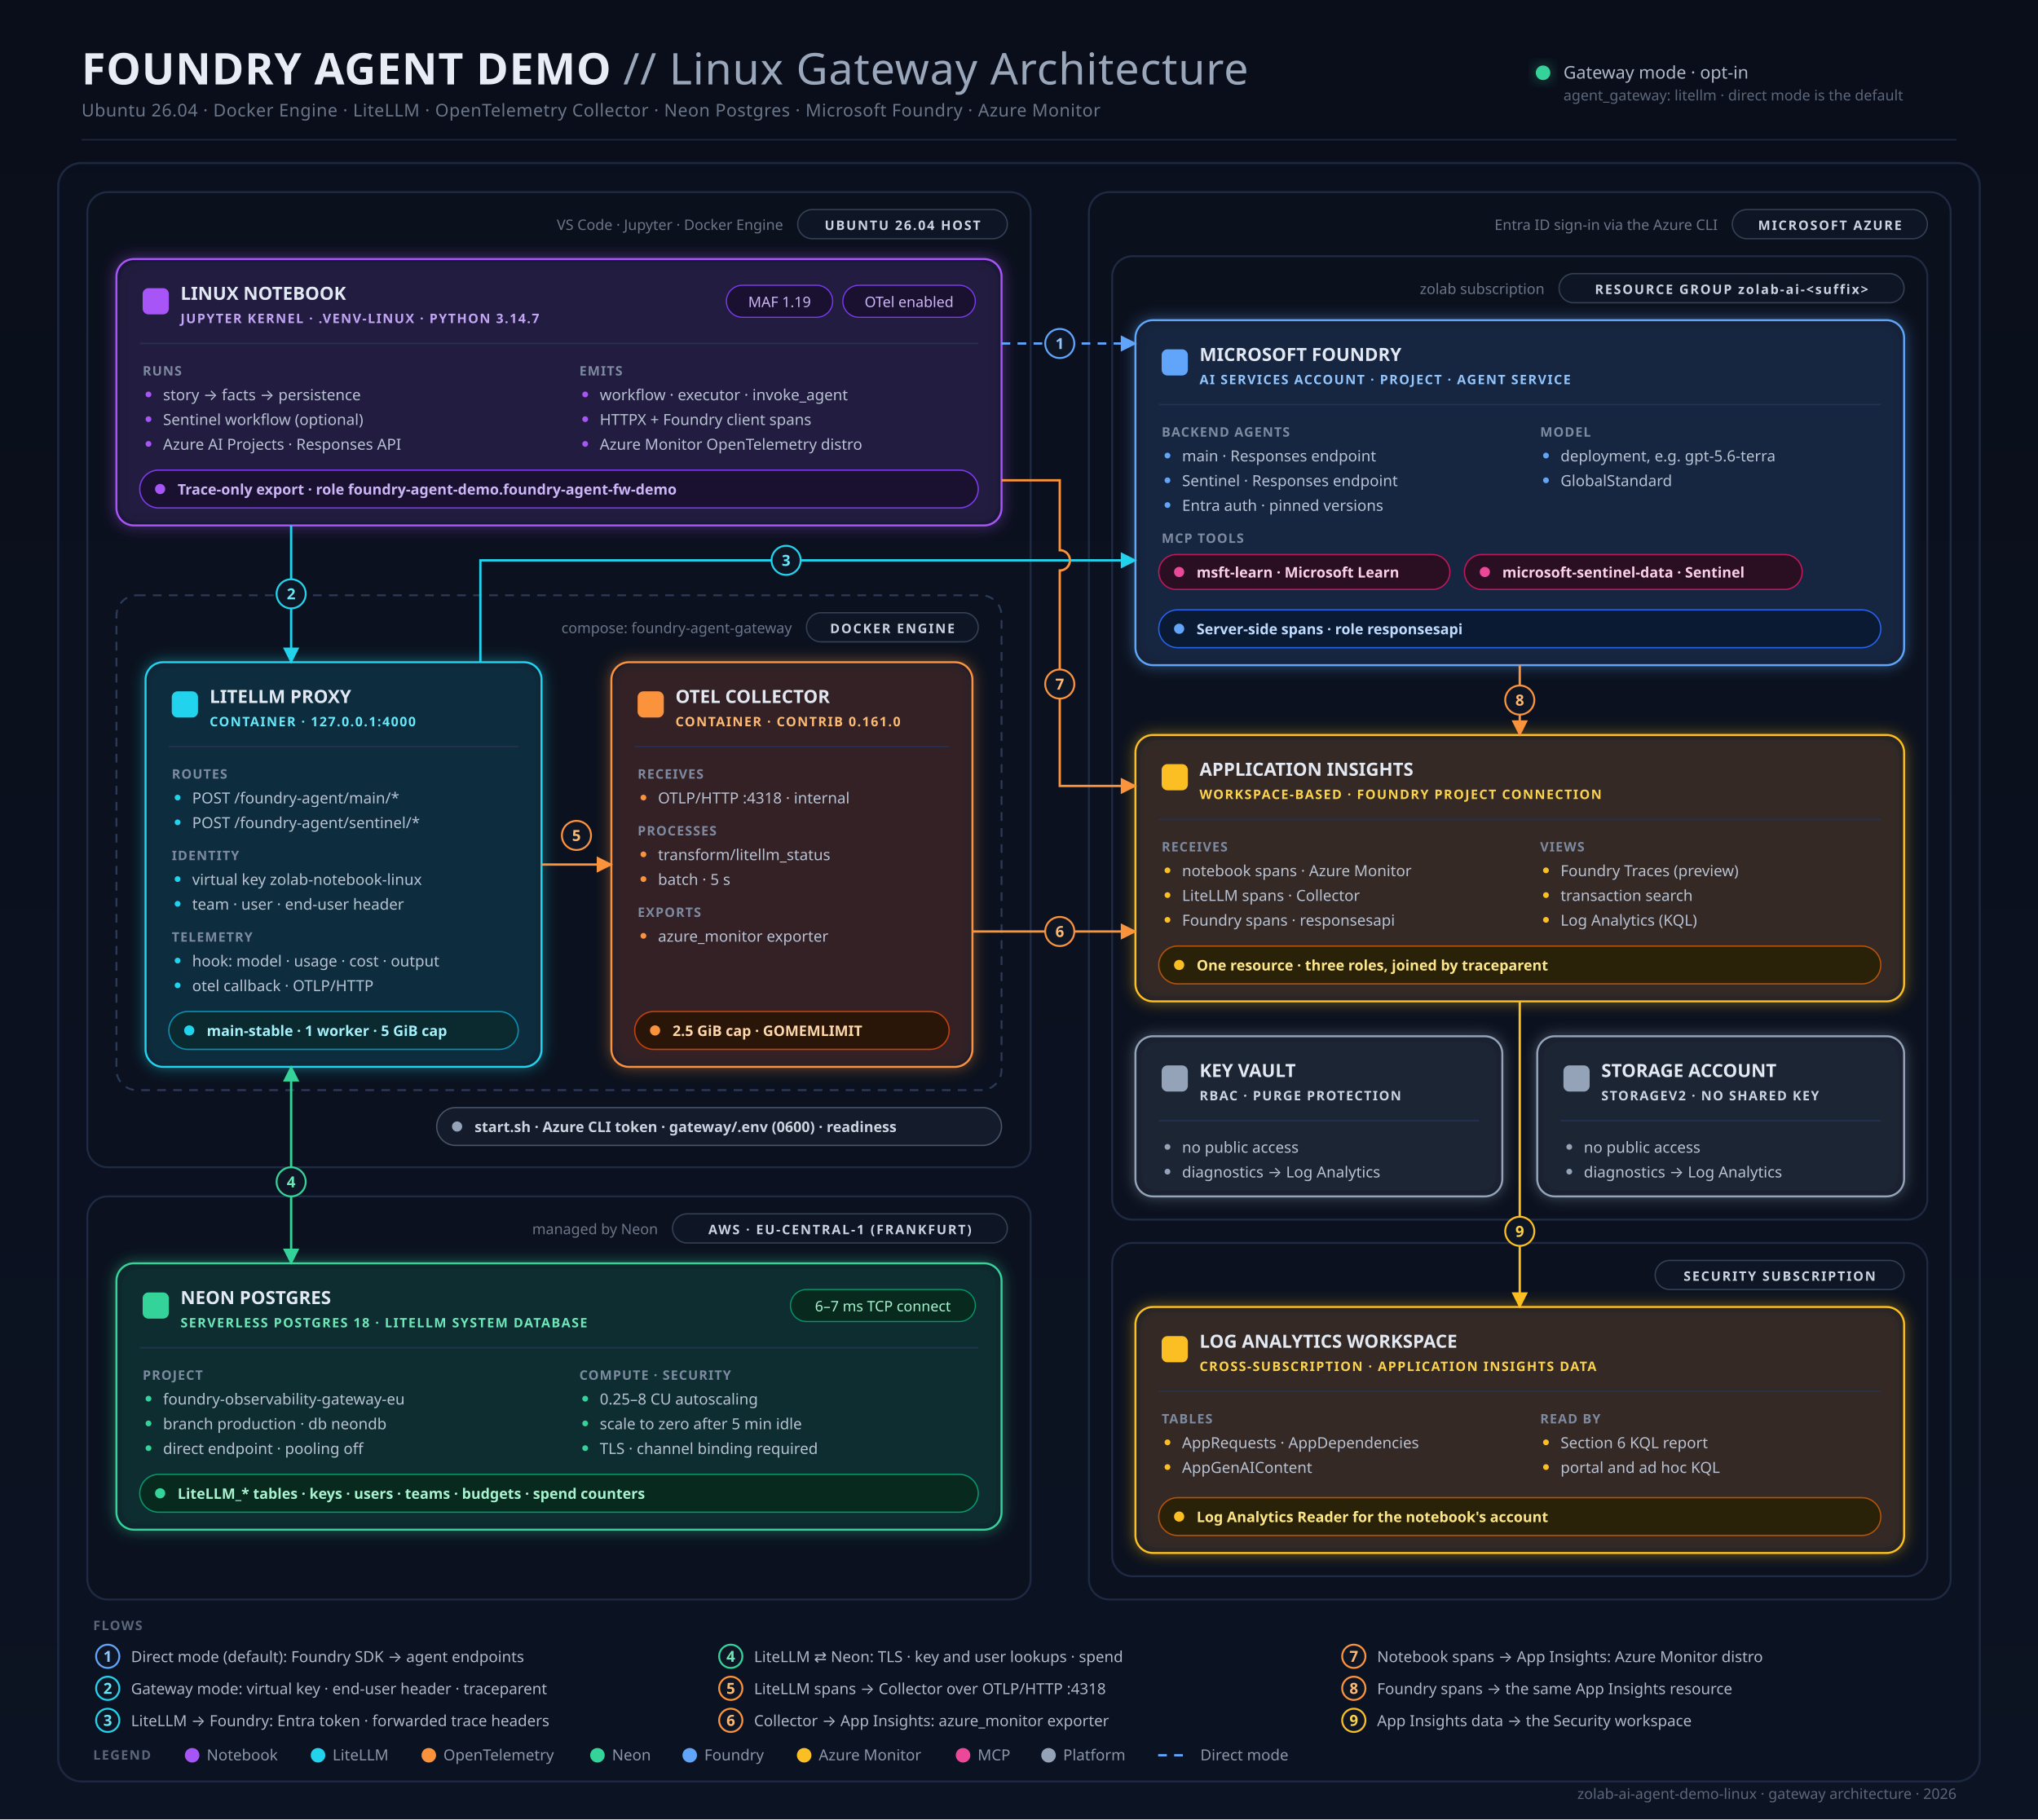
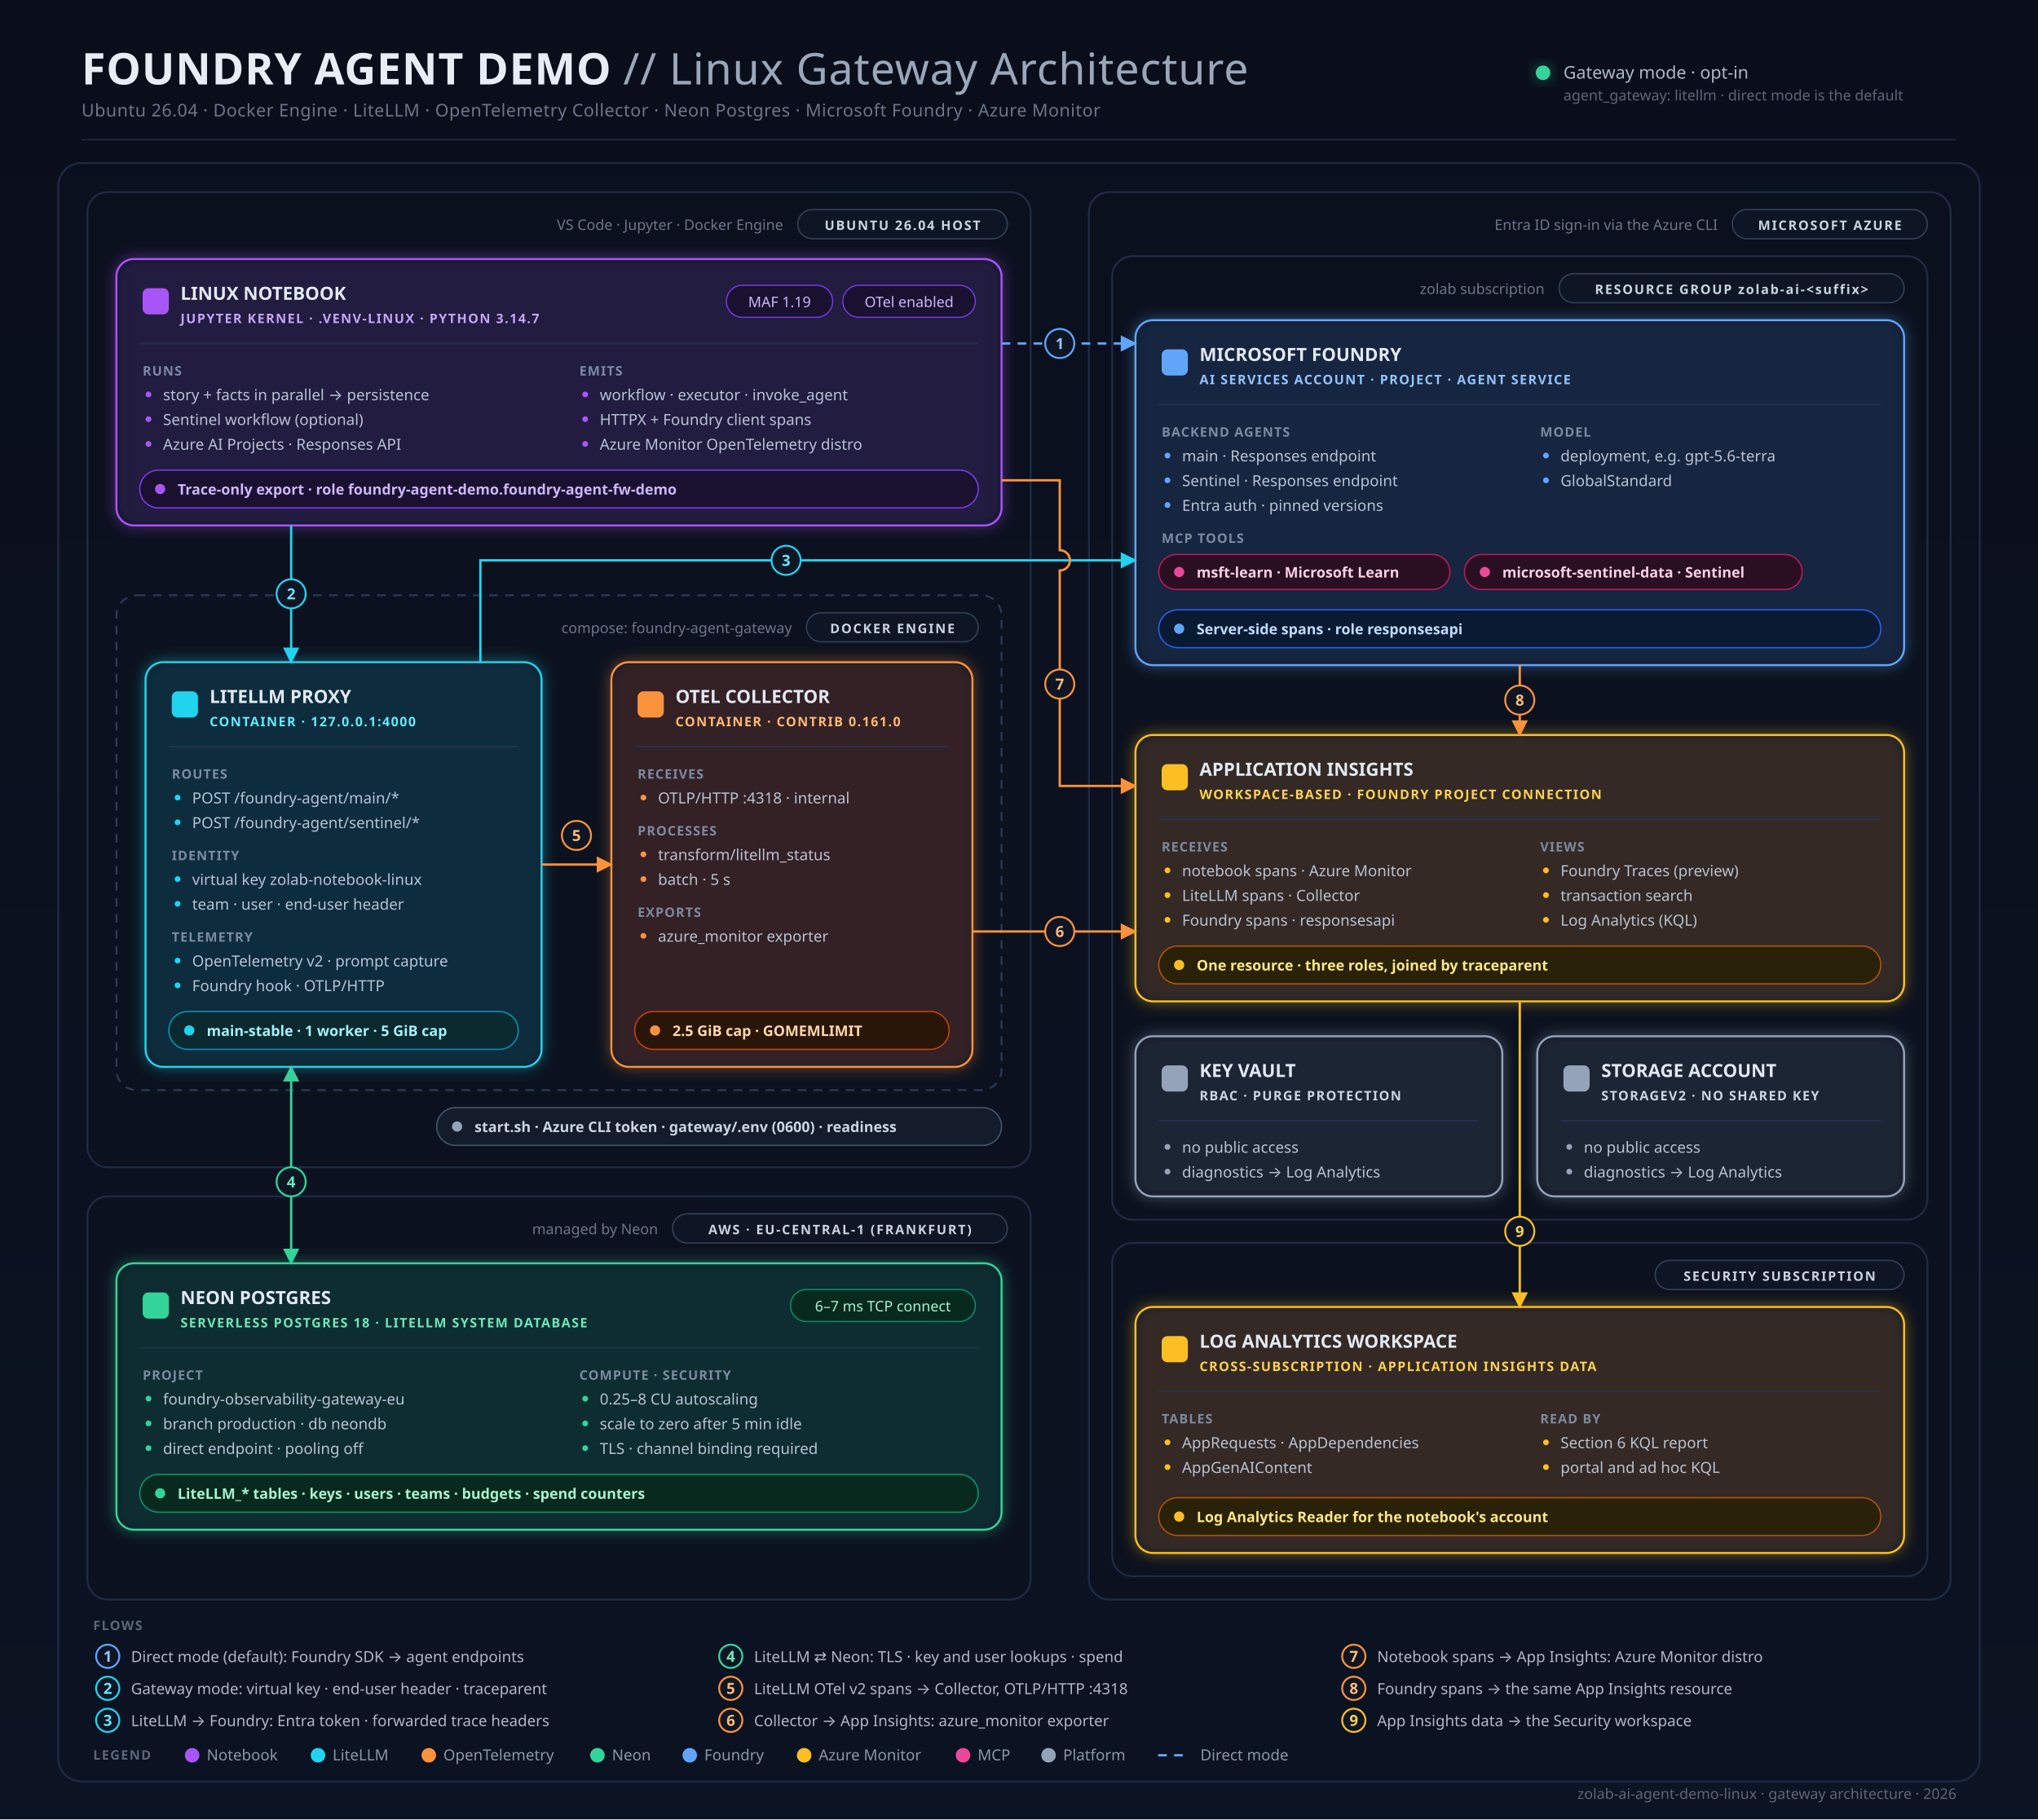
<svg xmlns="http://www.w3.org/2000/svg" viewBox="0 0 1400 1250" font-family="'Segoe UI', system-ui, -apple-system, sans-serif">
  <defs>
    <linearGradient id="bg" x1="0" y1="0" x2="0" y2="1">
      <stop offset="0" stop-color="#0a0e1a" />
      <stop offset="1" stop-color="#0c1322" />
    </linearGradient>
    <filter id="gviolet" x="-50%" y="-50%" width="200%" height="200%">
      <feDropShadow dx="0" dy="0" stdDeviation="5" flood-color="#a855f7" flood-opacity="0.45" />
    </filter>
    <marker id="mviolet" viewBox="0 0 10 10" refX="9" refY="5" markerWidth="7" markerHeight="7" orient="auto-start-reverse">
      <path d="M0 0L10 5L0 10z" fill="#a855f7" />
    </marker>
    <filter id="gcyan" x="-50%" y="-50%" width="200%" height="200%">
      <feDropShadow dx="0" dy="0" stdDeviation="5" flood-color="#22d3ee" flood-opacity="0.45" />
    </filter>
    <marker id="mcyan" viewBox="0 0 10 10" refX="9" refY="5" markerWidth="7" markerHeight="7" orient="auto-start-reverse">
      <path d="M0 0L10 5L0 10z" fill="#22d3ee" />
    </marker>
    <filter id="gmagenta" x="-50%" y="-50%" width="200%" height="200%">
      <feDropShadow dx="0" dy="0" stdDeviation="5" flood-color="#ec4899" flood-opacity="0.45" />
    </filter>
    <marker id="mmagenta" viewBox="0 0 10 10" refX="9" refY="5" markerWidth="7" markerHeight="7" orient="auto-start-reverse">
      <path d="M0 0L10 5L0 10z" fill="#ec4899" />
    </marker>
    <filter id="ggold" x="-50%" y="-50%" width="200%" height="200%">
      <feDropShadow dx="0" dy="0" stdDeviation="5" flood-color="#fbbf24" flood-opacity="0.45" />
    </filter>
    <marker id="mgold" viewBox="0 0 10 10" refX="9" refY="5" markerWidth="7" markerHeight="7" orient="auto-start-reverse">
      <path d="M0 0L10 5L0 10z" fill="#fbbf24" />
    </marker>
    <filter id="gorange" x="-50%" y="-50%" width="200%" height="200%">
      <feDropShadow dx="0" dy="0" stdDeviation="5" flood-color="#fb923c" flood-opacity="0.45" />
    </filter>
    <marker id="morange" viewBox="0 0 10 10" refX="9" refY="5" markerWidth="7" markerHeight="7" orient="auto-start-reverse">
      <path d="M0 0L10 5L0 10z" fill="#fb923c" />
    </marker>
    <filter id="gblue" x="-50%" y="-50%" width="200%" height="200%">
      <feDropShadow dx="0" dy="0" stdDeviation="5" flood-color="#60a5fa" flood-opacity="0.45" />
    </filter>
    <marker id="mblue" viewBox="0 0 10 10" refX="9" refY="5" markerWidth="7" markerHeight="7" orient="auto-start-reverse">
      <path d="M0 0L10 5L0 10z" fill="#60a5fa" />
    </marker>
    <filter id="ggreen" x="-50%" y="-50%" width="200%" height="200%">
      <feDropShadow dx="0" dy="0" stdDeviation="5" flood-color="#34d399" flood-opacity="0.45" />
    </filter>
    <marker id="mgreen" viewBox="0 0 10 10" refX="9" refY="5" markerWidth="7" markerHeight="7" orient="auto-start-reverse">
      <path d="M0 0L10 5L0 10z" fill="#34d399" />
    </marker>
    <filter id="gslate" x="-50%" y="-50%" width="200%" height="200%">
      <feDropShadow dx="0" dy="0" stdDeviation="5" flood-color="#94a3b8" flood-opacity="0.45" />
    </filter>
    <marker id="mslate" viewBox="0 0 10 10" refX="9" refY="5" markerWidth="7" markerHeight="7" orient="auto-start-reverse">
      <path d="M0 0L10 5L0 10z" fill="#94a3b8" />
    </marker>
  </defs>
  <rect width="1400" height="1250" fill="url(#bg)" />
  <text x="56" y="58" font-size="30" font-weight="800" fill="#e8edf5" letter-spacing="0.5">FOUNDRY AGENT DEMO <tspan font-weight="300" fill="#9aa7ba">// Linux Gateway Architecture</tspan>
  </text>
  <text x="56" y="80" font-size="12" letter-spacing="0.3" fill="#6b7689">Ubuntu 26.04 · Docker Engine · LiteLLM · OpenTelemetry Collector · Neon Postgres · Microsoft Foundry · Azure Monitor</text>
  <circle cx="1060" cy="50" r="5" fill="#34d399" filter="url(#ggreen)" />
  <text x="1074" y="54" font-size="12" fill="#aeb8c7">Gateway mode · opt-in</text>
  <text x="1074" y="69" font-size="10" fill="#5b6678">agent_gateway: litellm · direct mode is the default</text>
  <line x1="56" y1="96" x2="1344" y2="96" stroke="#1c2740" stroke-width="1" />
  <rect x="40" y="112" width="1320" height="1112" rx="16" fill="#0c1322" fill-opacity="0.4" stroke="#1c2740" stroke-width="1.5" />
  <rect x="60" y="132" width="648" height="670" rx="14" fill="#0b111e" fill-opacity="0.55" stroke="#1f2b44" stroke-width="1.3" />
  <g>
    <rect x="548" y="144" width="144" height="20" rx="10" fill="#0e1626" stroke="#334155" stroke-width="0.9" />
    <text x="620" y="158" font-size="9" font-weight="700" letter-spacing="1" text-anchor="middle" fill="#cbd5e1">UBUNTU 26.04 HOST</text>
    <text x="538" y="158" font-size="10" text-anchor="end" fill="#6b7689">VS Code · Jupyter · Docker Engine</text>
  </g>
  <g>
    <rect x="80" y="178" width="608" height="183" rx="12" fill="#0e1626" fill-opacity="0.92" stroke="#a855f7" stroke-width="1.4" filter="url(#gviolet)" />
    <rect x="98" y="198" width="18" height="18" rx="4" fill="#a855f7" />
    <text x="124" y="206" font-size="12.5" font-weight="700" fill="#e3e9f2">LINUX NOTEBOOK</text>
    <text x="124" y="222" font-size="9" font-weight="700" letter-spacing="0.8" fill="#c4a5f5">JUPYTER KERNEL · .VENV-LINUX · PYTHON 3.14.7</text>
    <line x1="96" y1="236" x2="672" y2="236" stroke="#243150" stroke-width="1" />
    <rect x="579" y="196" width="91" height="22" rx="11" fill="#1a1130" stroke="#7c3aed" stroke-width="0.8" />
    <text x="624.5" y="211" font-size="10" text-anchor="middle" fill="#cdb6f7">OTel enabled</text>
    <rect x="499" y="196" width="73" height="22" rx="11" fill="#1a1130" stroke="#7c3aed" stroke-width="0.8" />
    <text x="535.5" y="211" font-size="10" text-anchor="middle" fill="#cdb6f7">MAF 1.19</text>
    <text x="98" y="258" font-size="9" font-weight="700" letter-spacing="0.6" fill="#7d8aa0">RUNS</text>
    <circle cx="102" cy="271" r="2" fill="#a855f7" />
-     <text x="112" y="275" font-size="10.5" fill="#b8c2d2">story → facts → persistence</text>
+     <text x="112" y="275" font-size="10.5" fill="#b8c2d2">story + facts in parallel → persistence</text>
    <circle cx="102" cy="288" r="2" fill="#a855f7" />
    <text x="112" y="292" font-size="10.5" fill="#b8c2d2">Sentinel workflow (optional)</text>
    <circle cx="102" cy="305" r="2" fill="#a855f7" />
    <text x="112" y="309" font-size="10.5" fill="#b8c2d2">Azure AI Projects · Responses API</text>
    <text x="398" y="258" font-size="9" font-weight="700" letter-spacing="0.6" fill="#7d8aa0">EMITS</text>
    <circle cx="402" cy="271" r="2" fill="#a855f7" />
    <text x="412" y="275" font-size="10.5" fill="#b8c2d2">workflow · executor · invoke_agent</text>
    <circle cx="402" cy="288" r="2" fill="#a855f7" />
    <text x="412" y="292" font-size="10.5" fill="#b8c2d2">HTTPX + Foundry client spans</text>
    <circle cx="402" cy="305" r="2" fill="#a855f7" />
    <text x="412" y="309" font-size="10.5" fill="#b8c2d2">Azure Monitor OpenTelemetry distro</text>
    <rect x="96" y="323" width="576" height="26" rx="13" fill="#1a1130" stroke="#7c3aed" stroke-width="0.9" />
    <circle cx="110" cy="336" r="3.5" fill="#a855f7" />
    <text x="122" y="339.8" font-size="10" font-weight="600" fill="#cdb6f7">Trace-only export · role foundry-agent-demo.foundry-agent-fw-demo</text>
  </g>
  <rect x="80" y="409" width="608" height="340" rx="14" fill="#0b111e" fill-opacity="0.55" stroke="#2a3a57" stroke-width="1.3" stroke-dasharray="6 5" />
  <g>
    <rect x="554" y="421" width="118" height="20" rx="10" fill="#0e1626" stroke="#334155" stroke-width="0.9" />
    <text x="613" y="435" font-size="9" font-weight="700" letter-spacing="1" text-anchor="middle" fill="#cbd5e1">DOCKER ENGINE</text>
    <text x="544" y="435" font-size="10" text-anchor="end" fill="#6b7689">compose: foundry-agent-gateway</text>
  </g>
  <g>
    <rect x="100" y="455" width="272" height="278" rx="12" fill="#0e1626" fill-opacity="0.92" stroke="#22d3ee" stroke-width="1.4" filter="url(#gcyan)" />
    <rect x="118" y="475" width="18" height="18" rx="4" fill="#22d3ee" />
    <text x="144" y="483" font-size="12.5" font-weight="700" fill="#e3e9f2">LITELLM PROXY</text>
    <text x="144" y="499" font-size="9" font-weight="700" letter-spacing="0.8" fill="#67e8f9">CONTAINER · 127.0.0.1:4000</text>
    <line x1="116" y1="513" x2="356" y2="513" stroke="#243150" stroke-width="1" />
    <text x="118" y="535" font-size="9" font-weight="700" letter-spacing="0.6" fill="#7d8aa0">ROUTES</text>
    <circle cx="122" cy="548" r="2" fill="#22d3ee" />
    <text x="132" y="552" font-size="10.5" fill="#b8c2d2">POST /foundry-agent/main/*</text>
    <circle cx="122" cy="565" r="2" fill="#22d3ee" />
    <text x="132" y="569" font-size="10.5" fill="#b8c2d2">POST /foundry-agent/sentinel/*</text>
    <text x="118" y="591" font-size="9" font-weight="700" letter-spacing="0.6" fill="#7d8aa0">IDENTITY</text>
    <circle cx="122" cy="604" r="2" fill="#22d3ee" />
    <text x="132" y="608" font-size="10.5" fill="#b8c2d2">virtual key zolab-notebook-linux</text>
    <circle cx="122" cy="621" r="2" fill="#22d3ee" />
    <text x="132" y="625" font-size="10.5" fill="#b8c2d2">team · user · end-user header</text>
    <text x="118" y="647" font-size="9" font-weight="700" letter-spacing="0.6" fill="#7d8aa0">TELEMETRY</text>
    <circle cx="122" cy="660" r="2" fill="#22d3ee" />
-     <text x="132" y="664" font-size="10.5" fill="#b8c2d2">hook: model · usage · cost · output</text>
+     <text x="132" y="664" font-size="10.5" fill="#b8c2d2">OpenTelemetry v2 · prompt capture</text>
    <circle cx="122" cy="677" r="2" fill="#22d3ee" />
-     <text x="132" y="681" font-size="10.5" fill="#b8c2d2">otel callback · OTLP/HTTP</text>
+     <text x="132" y="681" font-size="10.5" fill="#b8c2d2">Foundry hook · OTLP/HTTP</text>
    <rect x="116" y="695" width="240" height="26" rx="13" fill="#0a2a30" stroke="#0891b2" stroke-width="0.9" />
    <circle cx="130" cy="708" r="3.5" fill="#22d3ee" />
    <text x="142" y="711.8" font-size="10" font-weight="600" fill="#a5f0fa">main-stable · 1 worker · 5 GiB cap</text>
  </g>
  <g>
    <rect x="420" y="455" width="248" height="278" rx="12" fill="#0e1626" fill-opacity="0.92" stroke="#fb923c" stroke-width="1.4" filter="url(#gorange)" />
    <rect x="438" y="475" width="18" height="18" rx="4" fill="#fb923c" />
    <text x="464" y="483" font-size="12.5" font-weight="700" fill="#e3e9f2">OTEL COLLECTOR</text>
    <text x="464" y="499" font-size="9" font-weight="700" letter-spacing="0.8" fill="#fdba74">CONTAINER · CONTRIB 0.161.0</text>
    <line x1="436" y1="513" x2="652" y2="513" stroke="#243150" stroke-width="1" />
    <text x="438" y="535" font-size="9" font-weight="700" letter-spacing="0.6" fill="#7d8aa0">RECEIVES</text>
    <circle cx="442" cy="548" r="2" fill="#fb923c" />
    <text x="452" y="552" font-size="10.5" fill="#b8c2d2">OTLP/HTTP :4318 · internal</text>
    <text x="438" y="574" font-size="9" font-weight="700" letter-spacing="0.6" fill="#7d8aa0">PROCESSES</text>
    <circle cx="442" cy="587" r="2" fill="#fb923c" />
    <text x="452" y="591" font-size="10.5" fill="#b8c2d2">transform/litellm_status</text>
    <circle cx="442" cy="604" r="2" fill="#fb923c" />
    <text x="452" y="608" font-size="10.5" fill="#b8c2d2">batch · 5 s</text>
    <text x="438" y="630" font-size="9" font-weight="700" letter-spacing="0.6" fill="#7d8aa0">EXPORTS</text>
    <circle cx="442" cy="643" r="2" fill="#fb923c" />
    <text x="452" y="647" font-size="10.5" fill="#b8c2d2">azure_monitor exporter</text>
    <rect x="436" y="695" width="216" height="26" rx="13" fill="#2a1608" stroke="#c2410c" stroke-width="0.9" />
    <circle cx="450" cy="708" r="3.5" fill="#fb923c" />
    <text x="462" y="711.8" font-size="10" font-weight="600" fill="#fed7aa">2.5 GiB cap · GOMEMLIMIT</text>
  </g>
  <g>
    <rect x="300" y="761" width="388" height="26" rx="13" fill="#141c2b" stroke="#475569" stroke-width="0.9" />
    <circle cx="314" cy="774" r="3.5" fill="#94a3b8" />
    <text x="326" y="777.8" font-size="10" font-weight="600" fill="#cbd5e1">start.sh · Azure CLI token · gateway/.env (0600) · readiness</text>
  </g>
  <rect x="60" y="822" width="648" height="277" rx="14" fill="#0b111e" fill-opacity="0.55" stroke="#1f2b44" stroke-width="1.3" />
  <g>
    <rect x="462" y="834" width="230" height="20" rx="10" fill="#0e1626" stroke="#334155" stroke-width="0.9" />
    <text x="577" y="848" font-size="9" font-weight="700" letter-spacing="1" text-anchor="middle" fill="#cbd5e1">AWS · EU-CENTRAL-1 (FRANKFURT)</text>
    <text x="452" y="848" font-size="10" text-anchor="end" fill="#6b7689">managed by Neon</text>
  </g>
  <g>
    <rect x="80" y="868" width="608" height="183" rx="12" fill="#0e1626" fill-opacity="0.92" stroke="#34d399" stroke-width="1.4" filter="url(#ggreen)" />
    <rect x="98" y="888" width="18" height="18" rx="4" fill="#34d399" />
    <text x="124" y="896" font-size="12.5" font-weight="700" fill="#e3e9f2">NEON POSTGRES</text>
    <text x="124" y="912" font-size="9" font-weight="700" letter-spacing="0.8" fill="#6ee7b7">SERVERLESS POSTGRES 18 · LITELLM SYSTEM DATABASE</text>
    <line x1="96" y1="926" x2="672" y2="926" stroke="#243150" stroke-width="1" />
    <rect x="543" y="886" width="127" height="22" rx="11" fill="#082a1e" stroke="#059669" stroke-width="0.8" />
    <text x="606.5" y="901" font-size="10" text-anchor="middle" fill="#a7f3d0">6–7 ms TCP connect</text>
    <text x="98" y="948" font-size="9" font-weight="700" letter-spacing="0.6" fill="#7d8aa0">PROJECT</text>
    <circle cx="102" cy="961" r="2" fill="#34d399" />
    <text x="112" y="965" font-size="10.5" fill="#b8c2d2">foundry-observability-gateway-eu</text>
    <circle cx="102" cy="978" r="2" fill="#34d399" />
    <text x="112" y="982" font-size="10.5" fill="#b8c2d2">branch production · db neondb</text>
    <circle cx="102" cy="995" r="2" fill="#34d399" />
    <text x="112" y="999" font-size="10.5" fill="#b8c2d2">direct endpoint · pooling off</text>
    <text x="398" y="948" font-size="9" font-weight="700" letter-spacing="0.6" fill="#7d8aa0">COMPUTE · SECURITY</text>
    <circle cx="402" cy="961" r="2" fill="#34d399" />
    <text x="412" y="965" font-size="10.5" fill="#b8c2d2">0.25–8 CU autoscaling</text>
    <circle cx="402" cy="978" r="2" fill="#34d399" />
    <text x="412" y="982" font-size="10.5" fill="#b8c2d2">scale to zero after 5 min idle</text>
    <circle cx="402" cy="995" r="2" fill="#34d399" />
    <text x="412" y="999" font-size="10.5" fill="#b8c2d2">TLS · channel binding required</text>
    <rect x="96" y="1013" width="576" height="26" rx="13" fill="#082a1e" stroke="#059669" stroke-width="0.9" />
    <circle cx="110" cy="1026" r="3.5" fill="#34d399" />
    <text x="122" y="1029.8" font-size="10" font-weight="600" fill="#a7f3d0">LiteLLM_* tables · keys · users · teams · budgets · spend counters</text>
  </g>
  <rect x="748" y="132" width="592" height="967" rx="14" fill="#0b111e" fill-opacity="0.55" stroke="#1f2b44" stroke-width="1.3" />
  <g>
    <rect x="1190" y="144" width="134" height="20" rx="10" fill="#0e1626" stroke="#334155" stroke-width="0.9" />
    <text x="1257" y="158" font-size="9" font-weight="700" letter-spacing="1" text-anchor="middle" fill="#cbd5e1">MICROSOFT AZURE</text>
    <text x="1180" y="158" font-size="10" text-anchor="end" fill="#6b7689">Entra ID sign-in via the Azure CLI</text>
  </g>
  <rect x="764" y="176" width="560" height="662" rx="14" fill="#0b111e" fill-opacity="0.55" stroke="#1f2b44" stroke-width="1.3" />
  <g>
    <rect x="1071" y="188" width="237" height="20" rx="10" fill="#0e1626" stroke="#334155" stroke-width="0.9" />
    <text x="1189.5" y="202" font-size="9" font-weight="700" letter-spacing="1" text-anchor="middle" fill="#cbd5e1">RESOURCE GROUP zolab-ai-&lt;suffix&gt;</text>
    <text x="1061" y="202" font-size="10" text-anchor="end" fill="#6b7689">zolab subscription</text>
  </g>
  <g>
    <rect x="780" y="220" width="528" height="237" rx="12" fill="#0e1626" fill-opacity="0.92" stroke="#60a5fa" stroke-width="1.4" filter="url(#gblue)" />
    <rect x="798" y="240" width="18" height="18" rx="4" fill="#60a5fa" />
    <text x="824" y="248" font-size="12.5" font-weight="700" fill="#e3e9f2">MICROSOFT FOUNDRY</text>
    <text x="824" y="264" font-size="9" font-weight="700" letter-spacing="0.8" fill="#93c5fd">AI SERVICES ACCOUNT · PROJECT · AGENT SERVICE</text>
    <line x1="796" y1="278" x2="1292" y2="278" stroke="#243150" stroke-width="1" />
    <text x="798" y="300" font-size="9" font-weight="700" letter-spacing="0.6" fill="#7d8aa0">BACKEND AGENTS</text>
    <circle cx="802" cy="313" r="2" fill="#60a5fa" />
    <text x="812" y="317" font-size="10.5" fill="#b8c2d2">main · Responses endpoint</text>
    <circle cx="802" cy="330" r="2" fill="#60a5fa" />
    <text x="812" y="334" font-size="10.5" fill="#b8c2d2">Sentinel · Responses endpoint</text>
    <circle cx="802" cy="347" r="2" fill="#60a5fa" />
    <text x="812" y="351" font-size="10.5" fill="#b8c2d2">Entra auth · pinned versions</text>
    <text x="1058" y="300" font-size="9" font-weight="700" letter-spacing="0.6" fill="#7d8aa0">MODEL</text>
    <circle cx="1062" cy="313" r="2" fill="#60a5fa" />
    <text x="1072" y="317" font-size="10.5" fill="#b8c2d2">deployment, e.g. gpt-5.6-terra</text>
    <circle cx="1062" cy="330" r="2" fill="#60a5fa" />
    <text x="1072" y="334" font-size="10.5" fill="#b8c2d2">GlobalStandard</text>
    <text x="798" y="373" font-size="9" font-weight="700" letter-spacing="0.6" fill="#7d8aa0">MCP TOOLS</text>
    <rect x="796" y="381" width="200" height="24" rx="12" fill="#2a0f22" stroke="#be185d" stroke-width="0.9" />
    <circle cx="810" cy="393" r="3.5" fill="#ec4899" />
    <text x="822" y="396.8" font-size="10" font-weight="600" fill="#fbcfe8">msft-learn · Microsoft Learn</text>
    <rect x="1006" y="381" width="232" height="24" rx="12" fill="#2a0f22" stroke="#be185d" stroke-width="0.9" />
    <circle cx="1020" cy="393" r="3.5" fill="#ec4899" />
    <text x="1032" y="396.8" font-size="10" font-weight="600" fill="#fbcfe8">microsoft-sentinel-data · Sentinel</text>
    <rect x="796" y="419" width="496" height="26" rx="13" fill="#0b1a33" stroke="#2563eb" stroke-width="0.9" />
    <circle cx="810" cy="432" r="3.5" fill="#60a5fa" />
    <text x="822" y="435.8" font-size="10" font-weight="600" fill="#bfdbfe">Server-side spans · role responsesapi</text>
  </g>
  <g>
    <rect x="780" y="505" width="528" height="183" rx="12" fill="#0e1626" fill-opacity="0.92" stroke="#fbbf24" stroke-width="1.4" filter="url(#ggold)" />
    <rect x="798" y="525" width="18" height="18" rx="4" fill="#fbbf24" />
    <text x="824" y="533" font-size="12.5" font-weight="700" fill="#e3e9f2">APPLICATION INSIGHTS</text>
    <text x="824" y="549" font-size="9" font-weight="700" letter-spacing="0.8" fill="#fcd34d">WORKSPACE-BASED · FOUNDRY PROJECT CONNECTION</text>
    <line x1="796" y1="563" x2="1292" y2="563" stroke="#243150" stroke-width="1" />
    <text x="798" y="585" font-size="9" font-weight="700" letter-spacing="0.6" fill="#7d8aa0">RECEIVES</text>
    <circle cx="802" cy="598" r="2" fill="#fbbf24" />
    <text x="812" y="602" font-size="10.5" fill="#b8c2d2">notebook spans · Azure Monitor</text>
    <circle cx="802" cy="615" r="2" fill="#fbbf24" />
    <text x="812" y="619" font-size="10.5" fill="#b8c2d2">LiteLLM spans · Collector</text>
    <circle cx="802" cy="632" r="2" fill="#fbbf24" />
    <text x="812" y="636" font-size="10.5" fill="#b8c2d2">Foundry spans · responsesapi</text>
    <text x="1058" y="585" font-size="9" font-weight="700" letter-spacing="0.6" fill="#7d8aa0">VIEWS</text>
    <circle cx="1062" cy="598" r="2" fill="#fbbf24" />
    <text x="1072" y="602" font-size="10.5" fill="#b8c2d2">Foundry Traces (preview)</text>
    <circle cx="1062" cy="615" r="2" fill="#fbbf24" />
    <text x="1072" y="619" font-size="10.5" fill="#b8c2d2">transaction search</text>
    <circle cx="1062" cy="632" r="2" fill="#fbbf24" />
    <text x="1072" y="636" font-size="10.5" fill="#b8c2d2">Log Analytics (KQL)</text>
    <rect x="796" y="650" width="496" height="26" rx="13" fill="#2a2208" stroke="#b45309" stroke-width="0.9" />
    <circle cx="810" cy="663" r="3.5" fill="#fbbf24" />
    <text x="822" y="666.8" font-size="10" font-weight="600" fill="#fde68a">One resource · three roles, joined by traceparent</text>
  </g>
  <g>
    <rect x="780" y="712" width="252" height="110" rx="12" fill="#0e1626" fill-opacity="0.92" stroke="#94a3b8" stroke-width="1.4" filter="url(#gslate)" />
    <rect x="798" y="732" width="18" height="18" rx="4" fill="#94a3b8" />
    <text x="824" y="740" font-size="12.5" font-weight="700" fill="#e3e9f2">KEY VAULT</text>
    <text x="824" y="756" font-size="9" font-weight="700" letter-spacing="0.8" fill="#cbd5e1">RBAC · PURGE PROTECTION</text>
    <line x1="796" y1="770" x2="1016" y2="770" stroke="#243150" stroke-width="1" />
    <circle cx="802" cy="788" r="2" fill="#94a3b8" />
    <text x="812" y="792" font-size="10.5" fill="#b8c2d2">no public access</text>
    <circle cx="802" cy="805" r="2" fill="#94a3b8" />
    <text x="812" y="809" font-size="10.5" fill="#b8c2d2">diagnostics → Log Analytics</text>
  </g>
  <g>
    <rect x="1056" y="712" width="252" height="110" rx="12" fill="#0e1626" fill-opacity="0.92" stroke="#94a3b8" stroke-width="1.4" filter="url(#gslate)" />
    <rect x="1074" y="732" width="18" height="18" rx="4" fill="#94a3b8" />
    <text x="1100" y="740" font-size="12.5" font-weight="700" fill="#e3e9f2">STORAGE ACCOUNT</text>
    <text x="1100" y="756" font-size="9" font-weight="700" letter-spacing="0.8" fill="#cbd5e1">STORAGEV2 · NO SHARED KEY</text>
    <line x1="1072" y1="770" x2="1292" y2="770" stroke="#243150" stroke-width="1" />
    <circle cx="1078" cy="788" r="2" fill="#94a3b8" />
    <text x="1088" y="792" font-size="10.5" fill="#b8c2d2">no public access</text>
    <circle cx="1078" cy="805" r="2" fill="#94a3b8" />
    <text x="1088" y="809" font-size="10.5" fill="#b8c2d2">diagnostics → Log Analytics</text>
  </g>
  <rect x="764" y="854" width="560" height="229" rx="14" fill="#0b111e" fill-opacity="0.55" stroke="#1f2b44" stroke-width="1.3" />
  <g>
    <rect x="1137" y="866" width="171" height="20" rx="10" fill="#0e1626" stroke="#334155" stroke-width="0.9" />
    <text x="1222.5" y="880" font-size="9" font-weight="700" letter-spacing="1" text-anchor="middle" fill="#cbd5e1">SECURITY SUBSCRIPTION</text>
  </g>
  <g>
    <rect x="780" y="898" width="528" height="169" rx="12" fill="#0e1626" fill-opacity="0.92" stroke="#fbbf24" stroke-width="1.4" filter="url(#ggold)" />
    <rect x="798" y="918" width="18" height="18" rx="4" fill="#fbbf24" />
    <text x="824" y="926" font-size="12.5" font-weight="700" fill="#e3e9f2">LOG ANALYTICS WORKSPACE</text>
    <text x="824" y="942" font-size="9" font-weight="700" letter-spacing="0.8" fill="#fcd34d">CROSS-SUBSCRIPTION · APPLICATION INSIGHTS DATA</text>
    <line x1="796" y1="956" x2="1292" y2="956" stroke="#243150" stroke-width="1" />
    <text x="798" y="978" font-size="9" font-weight="700" letter-spacing="0.6" fill="#7d8aa0">TABLES</text>
    <circle cx="802" cy="991" r="2" fill="#fbbf24" />
    <text x="812" y="995" font-size="10.5" fill="#b8c2d2">AppRequests · AppDependencies</text>
    <circle cx="802" cy="1008" r="2" fill="#fbbf24" />
    <text x="812" y="1012" font-size="10.5" fill="#b8c2d2">AppGenAIContent</text>
    <text x="1058" y="978" font-size="9" font-weight="700" letter-spacing="0.6" fill="#7d8aa0">READ BY</text>
    <circle cx="1062" cy="991" r="2" fill="#fbbf24" />
    <text x="1072" y="995" font-size="10.5" fill="#b8c2d2">Section 6 KQL report</text>
    <circle cx="1062" cy="1008" r="2" fill="#fbbf24" />
    <text x="1072" y="1012" font-size="10.5" fill="#b8c2d2">portal and ad hoc KQL</text>
    <rect x="796" y="1029" width="496" height="26" rx="13" fill="#2a2208" stroke="#b45309" stroke-width="0.9" />
    <circle cx="810" cy="1042" r="3.5" fill="#fbbf24" />
    <text x="822" y="1045.8" font-size="10" font-weight="600" fill="#fde68a">Log Analytics Reader for the notebook's account</text>
  </g>
  <path d="M688 236 L780 236" fill="none" stroke="#60a5fa" stroke-width="1.6" stroke-dasharray="6 5" marker-end="url(#mblue)" />
  <path d="M200 361 L200 455" fill="none" stroke="#22d3ee" stroke-width="1.6" marker-end="url(#mcyan)" />
  <path d="M330 455 L330 385 L780 385" fill="none" stroke="#22d3ee" stroke-width="1.6" marker-end="url(#mcyan)" />
  <path d="M200 733 L200 868" fill="none" stroke="#34d399" stroke-width="1.6" marker-start="url(#mgreen)" marker-end="url(#mgreen)" />
  <path d="M372 594 L420 594" fill="none" stroke="#fb923c" stroke-width="1.6" marker-end="url(#morange)" />
  <path d="M668 640 L780 640" fill="none" stroke="#fb923c" stroke-width="1.6" marker-end="url(#morange)" />
  <path d="M688 330 L728 330 L728 378 A7 7 0 0 1 728 392 L728 540 L780 540" fill="none" stroke="#fb923c" stroke-width="1.6" marker-end="url(#morange)" />
  <path d="M1044 457 L1044 505" fill="none" stroke="#fb923c" stroke-width="1.6" marker-end="url(#morange)" />
  <path d="M1044 688 L1044 898" fill="none" stroke="#fbbf24" stroke-width="1.6" marker-end="url(#mgold)" />
  <circle cx="728" cy="236" r="10" fill="#0e1626" stroke="#60a5fa" stroke-width="1.3" />
  <text x="728" y="239.8" font-size="10.5" font-weight="700" text-anchor="middle" fill="#93c5fd">1</text>
  <circle cx="200" cy="408" r="10" fill="#0e1626" stroke="#22d3ee" stroke-width="1.3" />
  <text x="200" y="411.8" font-size="10.5" font-weight="700" text-anchor="middle" fill="#67e8f9">2</text>
  <circle cx="540" cy="385" r="10" fill="#0e1626" stroke="#22d3ee" stroke-width="1.3" />
  <text x="540" y="388.8" font-size="10.5" font-weight="700" text-anchor="middle" fill="#67e8f9">3</text>
  <circle cx="200" cy="812" r="10" fill="#0e1626" stroke="#34d399" stroke-width="1.3" />
  <text x="200" y="815.8" font-size="10.5" font-weight="700" text-anchor="middle" fill="#6ee7b7">4</text>
  <circle cx="396" cy="574" r="10" fill="#0e1626" stroke="#fb923c" stroke-width="1.3" />
  <text x="396" y="577.8" font-size="10.5" font-weight="700" text-anchor="middle" fill="#fdba74">5</text>
  <circle cx="728" cy="640" r="10" fill="#0e1626" stroke="#fb923c" stroke-width="1.3" />
  <text x="728" y="643.8" font-size="10.5" font-weight="700" text-anchor="middle" fill="#fdba74">6</text>
  <circle cx="728" cy="470" r="10" fill="#0e1626" stroke="#fb923c" stroke-width="1.3" />
  <text x="728" y="473.8" font-size="10.5" font-weight="700" text-anchor="middle" fill="#fdba74">7</text>
  <circle cx="1044" cy="481" r="10" fill="#0e1626" stroke="#fb923c" stroke-width="1.3" />
  <text x="1044" y="484.8" font-size="10.5" font-weight="700" text-anchor="middle" fill="#fdba74">8</text>
  <circle cx="1044" cy="846" r="10" fill="#0e1626" stroke="#fbbf24" stroke-width="1.3" />
  <text x="1044" y="849.8" font-size="10.5" font-weight="700" text-anchor="middle" fill="#fcd34d">9</text>
  <g>
    <text x="64" y="1120" font-size="9" font-weight="700" letter-spacing="0.8" fill="#5b6678">FLOWS</text>
    <circle cx="74" cy="1138" r="8" fill="#0e1626" stroke="#60a5fa" stroke-width="1.3" />
    <text x="74" y="1141.8" font-size="10.5" font-weight="700" text-anchor="middle" fill="#93c5fd">1</text>
    <text x="90" y="1142" font-size="10.5" fill="#aeb8c7">Direct mode (default): Foundry SDK → agent endpoints</text>
    <circle cx="74" cy="1160" r="8" fill="#0e1626" stroke="#22d3ee" stroke-width="1.3" />
    <text x="74" y="1163.8" font-size="10.5" font-weight="700" text-anchor="middle" fill="#67e8f9">2</text>
    <text x="90" y="1164" font-size="10.5" fill="#aeb8c7">Gateway mode: virtual key · end-user header · traceparent</text>
    <circle cx="74" cy="1182" r="8" fill="#0e1626" stroke="#22d3ee" stroke-width="1.3" />
    <text x="74" y="1185.8" font-size="10.5" font-weight="700" text-anchor="middle" fill="#67e8f9">3</text>
    <text x="90" y="1186" font-size="10.5" fill="#aeb8c7">LiteLLM → Foundry: Entra token · forwarded trace headers</text>
    <circle cx="502" cy="1138" r="8" fill="#0e1626" stroke="#34d399" stroke-width="1.3" />
    <text x="502" y="1141.8" font-size="10.5" font-weight="700" text-anchor="middle" fill="#6ee7b7">4</text>
    <text x="518" y="1142" font-size="10.5" fill="#aeb8c7">LiteLLM ⇄ Neon: TLS · key and user lookups · spend</text>
    <circle cx="502" cy="1160" r="8" fill="#0e1626" stroke="#fb923c" stroke-width="1.3" />
    <text x="502" y="1163.8" font-size="10.5" font-weight="700" text-anchor="middle" fill="#fdba74">5</text>
-     <text x="518" y="1164" font-size="10.5" fill="#aeb8c7">LiteLLM spans → Collector over OTLP/HTTP :4318</text>
+     <text x="518" y="1164" font-size="10.5" fill="#aeb8c7">LiteLLM OTel v2 spans → Collector, OTLP/HTTP :4318</text>
    <circle cx="502" cy="1182" r="8" fill="#0e1626" stroke="#fb923c" stroke-width="1.3" />
    <text x="502" y="1185.8" font-size="10.5" font-weight="700" text-anchor="middle" fill="#fdba74">6</text>
    <text x="518" y="1186" font-size="10.5" fill="#aeb8c7">Collector → App Insights: azure_monitor exporter</text>
    <circle cx="930" cy="1138" r="8" fill="#0e1626" stroke="#fb923c" stroke-width="1.3" />
    <text x="930" y="1141.8" font-size="10.5" font-weight="700" text-anchor="middle" fill="#fdba74">7</text>
    <text x="946" y="1142" font-size="10.5" fill="#aeb8c7">Notebook spans → App Insights: Azure Monitor distro</text>
    <circle cx="930" cy="1160" r="8" fill="#0e1626" stroke="#fb923c" stroke-width="1.3" />
    <text x="930" y="1163.8" font-size="10.5" font-weight="700" text-anchor="middle" fill="#fdba74">8</text>
    <text x="946" y="1164" font-size="10.5" fill="#aeb8c7">Foundry spans → the same App Insights resource</text>
    <circle cx="930" cy="1182" r="8" fill="#0e1626" stroke="#fbbf24" stroke-width="1.3" />
    <text x="930" y="1185.8" font-size="10.5" font-weight="700" text-anchor="middle" fill="#fcd34d">9</text>
    <text x="946" y="1186" font-size="10.5" fill="#aeb8c7">App Insights data → the Security workspace</text>
  </g>
  <text x="64" y="1209" font-size="9" font-weight="700" letter-spacing="0.8" fill="#5b6678">LEGEND</text>
  <circle cx="132" cy="1206" r="5" fill="#a855f7" />
  <text x="142" y="1209.5" font-size="10.5" fill="#8b97a8">Notebook</text>
  <circle cx="218.457" cy="1206" r="5" fill="#22d3ee" />
  <text x="228.457" y="1209.5" font-size="10.5" fill="#8b97a8">LiteLLM</text>
  <circle cx="294.566" cy="1206" r="5" fill="#fb923c" />
  <text x="304.566" y="1209.5" font-size="10.5" fill="#8b97a8">OpenTelemetry</text>
  <circle cx="410.418" cy="1206" r="5" fill="#34d399" />
  <text x="420.418" y="1209.5" font-size="10.5" fill="#8b97a8">Neon</text>
  <circle cx="473.816" cy="1206" r="5" fill="#60a5fa" />
  <text x="483.816" y="1209.5" font-size="10.5" fill="#8b97a8">Foundry</text>
  <circle cx="552.414" cy="1206" r="5" fill="#fbbf24" />
  <text x="562.414" y="1209.5" font-size="10.5" fill="#8b97a8">Azure Monitor</text>
  <circle cx="661.566" cy="1206" r="5" fill="#ec4899" />
  <text x="671.566" y="1209.5" font-size="10.5" fill="#8b97a8">MCP</text>
  <circle cx="720.289" cy="1206" r="5" fill="#94a3b8" />
  <text x="730.289" y="1209.5" font-size="10.5" fill="#8b97a8">Platform</text>
  <line x1="795.57" y1="1206" x2="817.57" y2="1206" stroke="#60a5fa" stroke-width="1.6" stroke-dasharray="6 5" />
  <text x="824.57" y="1209.5" font-size="10.5" fill="#8b97a8">Direct mode</text>
  <text x="1344" y="1236" font-size="10" text-anchor="end" fill="#5b6678">zolab-ai-agent-demo-linux · gateway architecture · 2026</text>
</svg>
